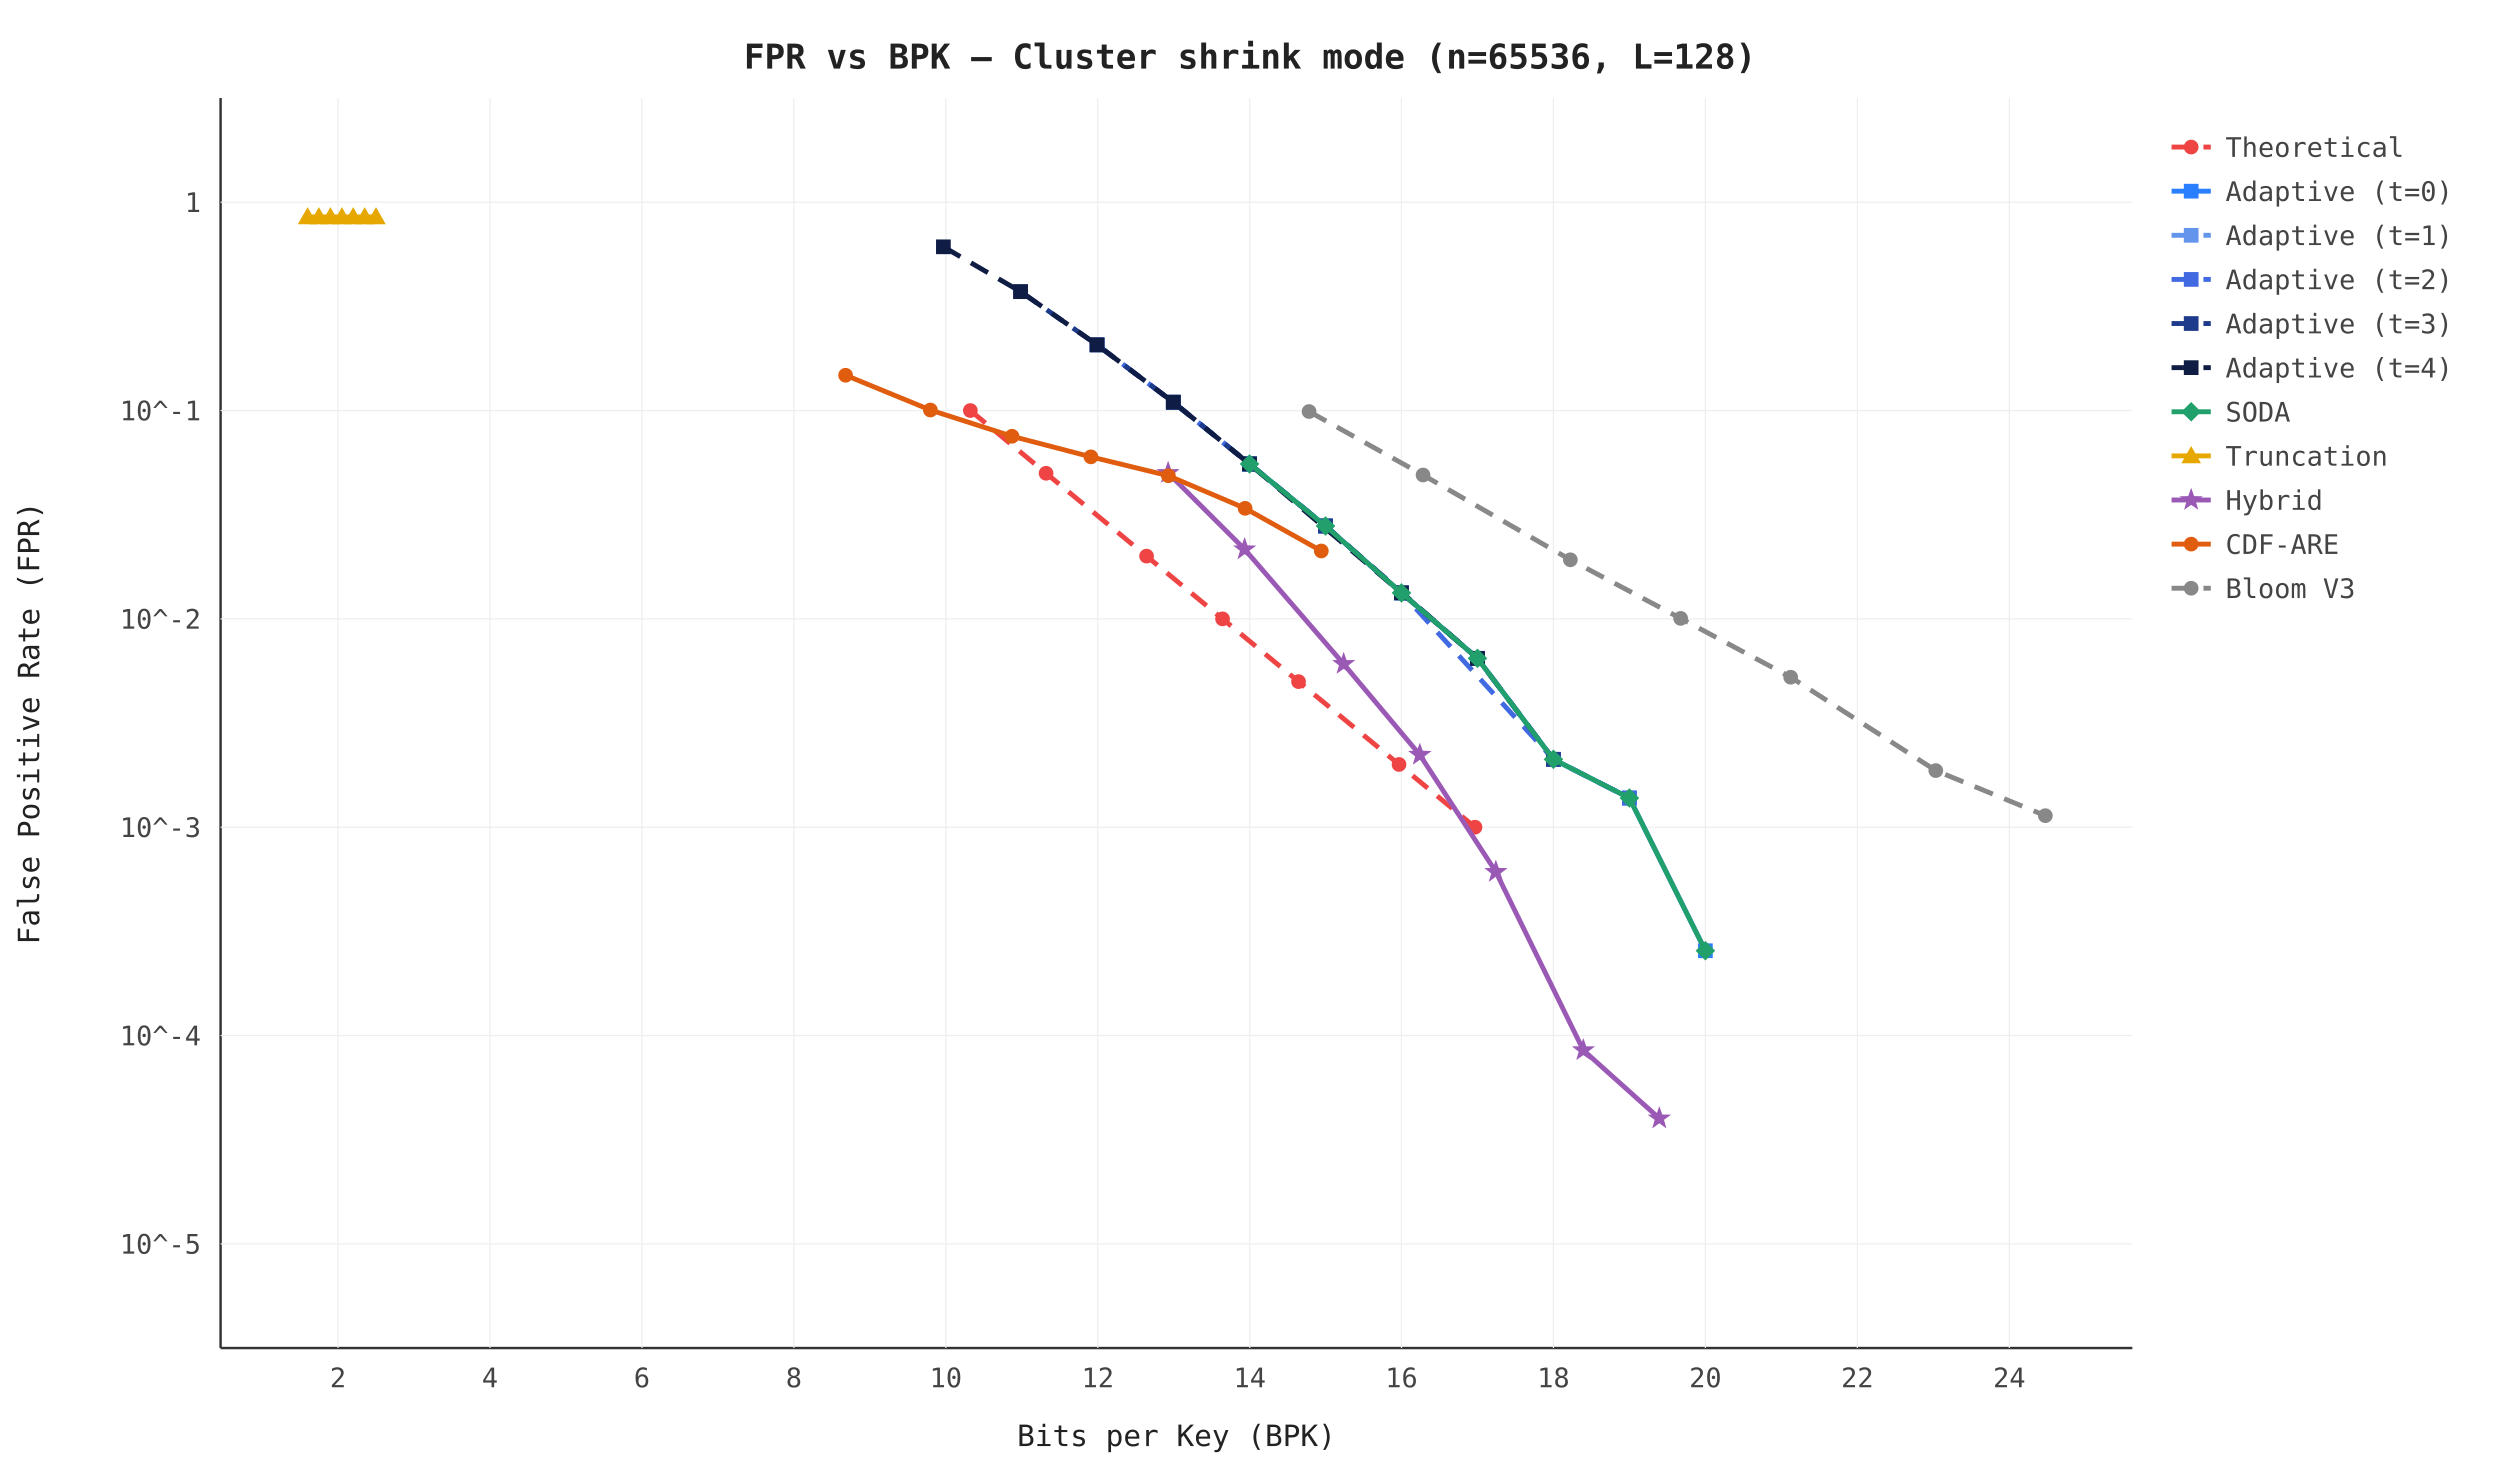
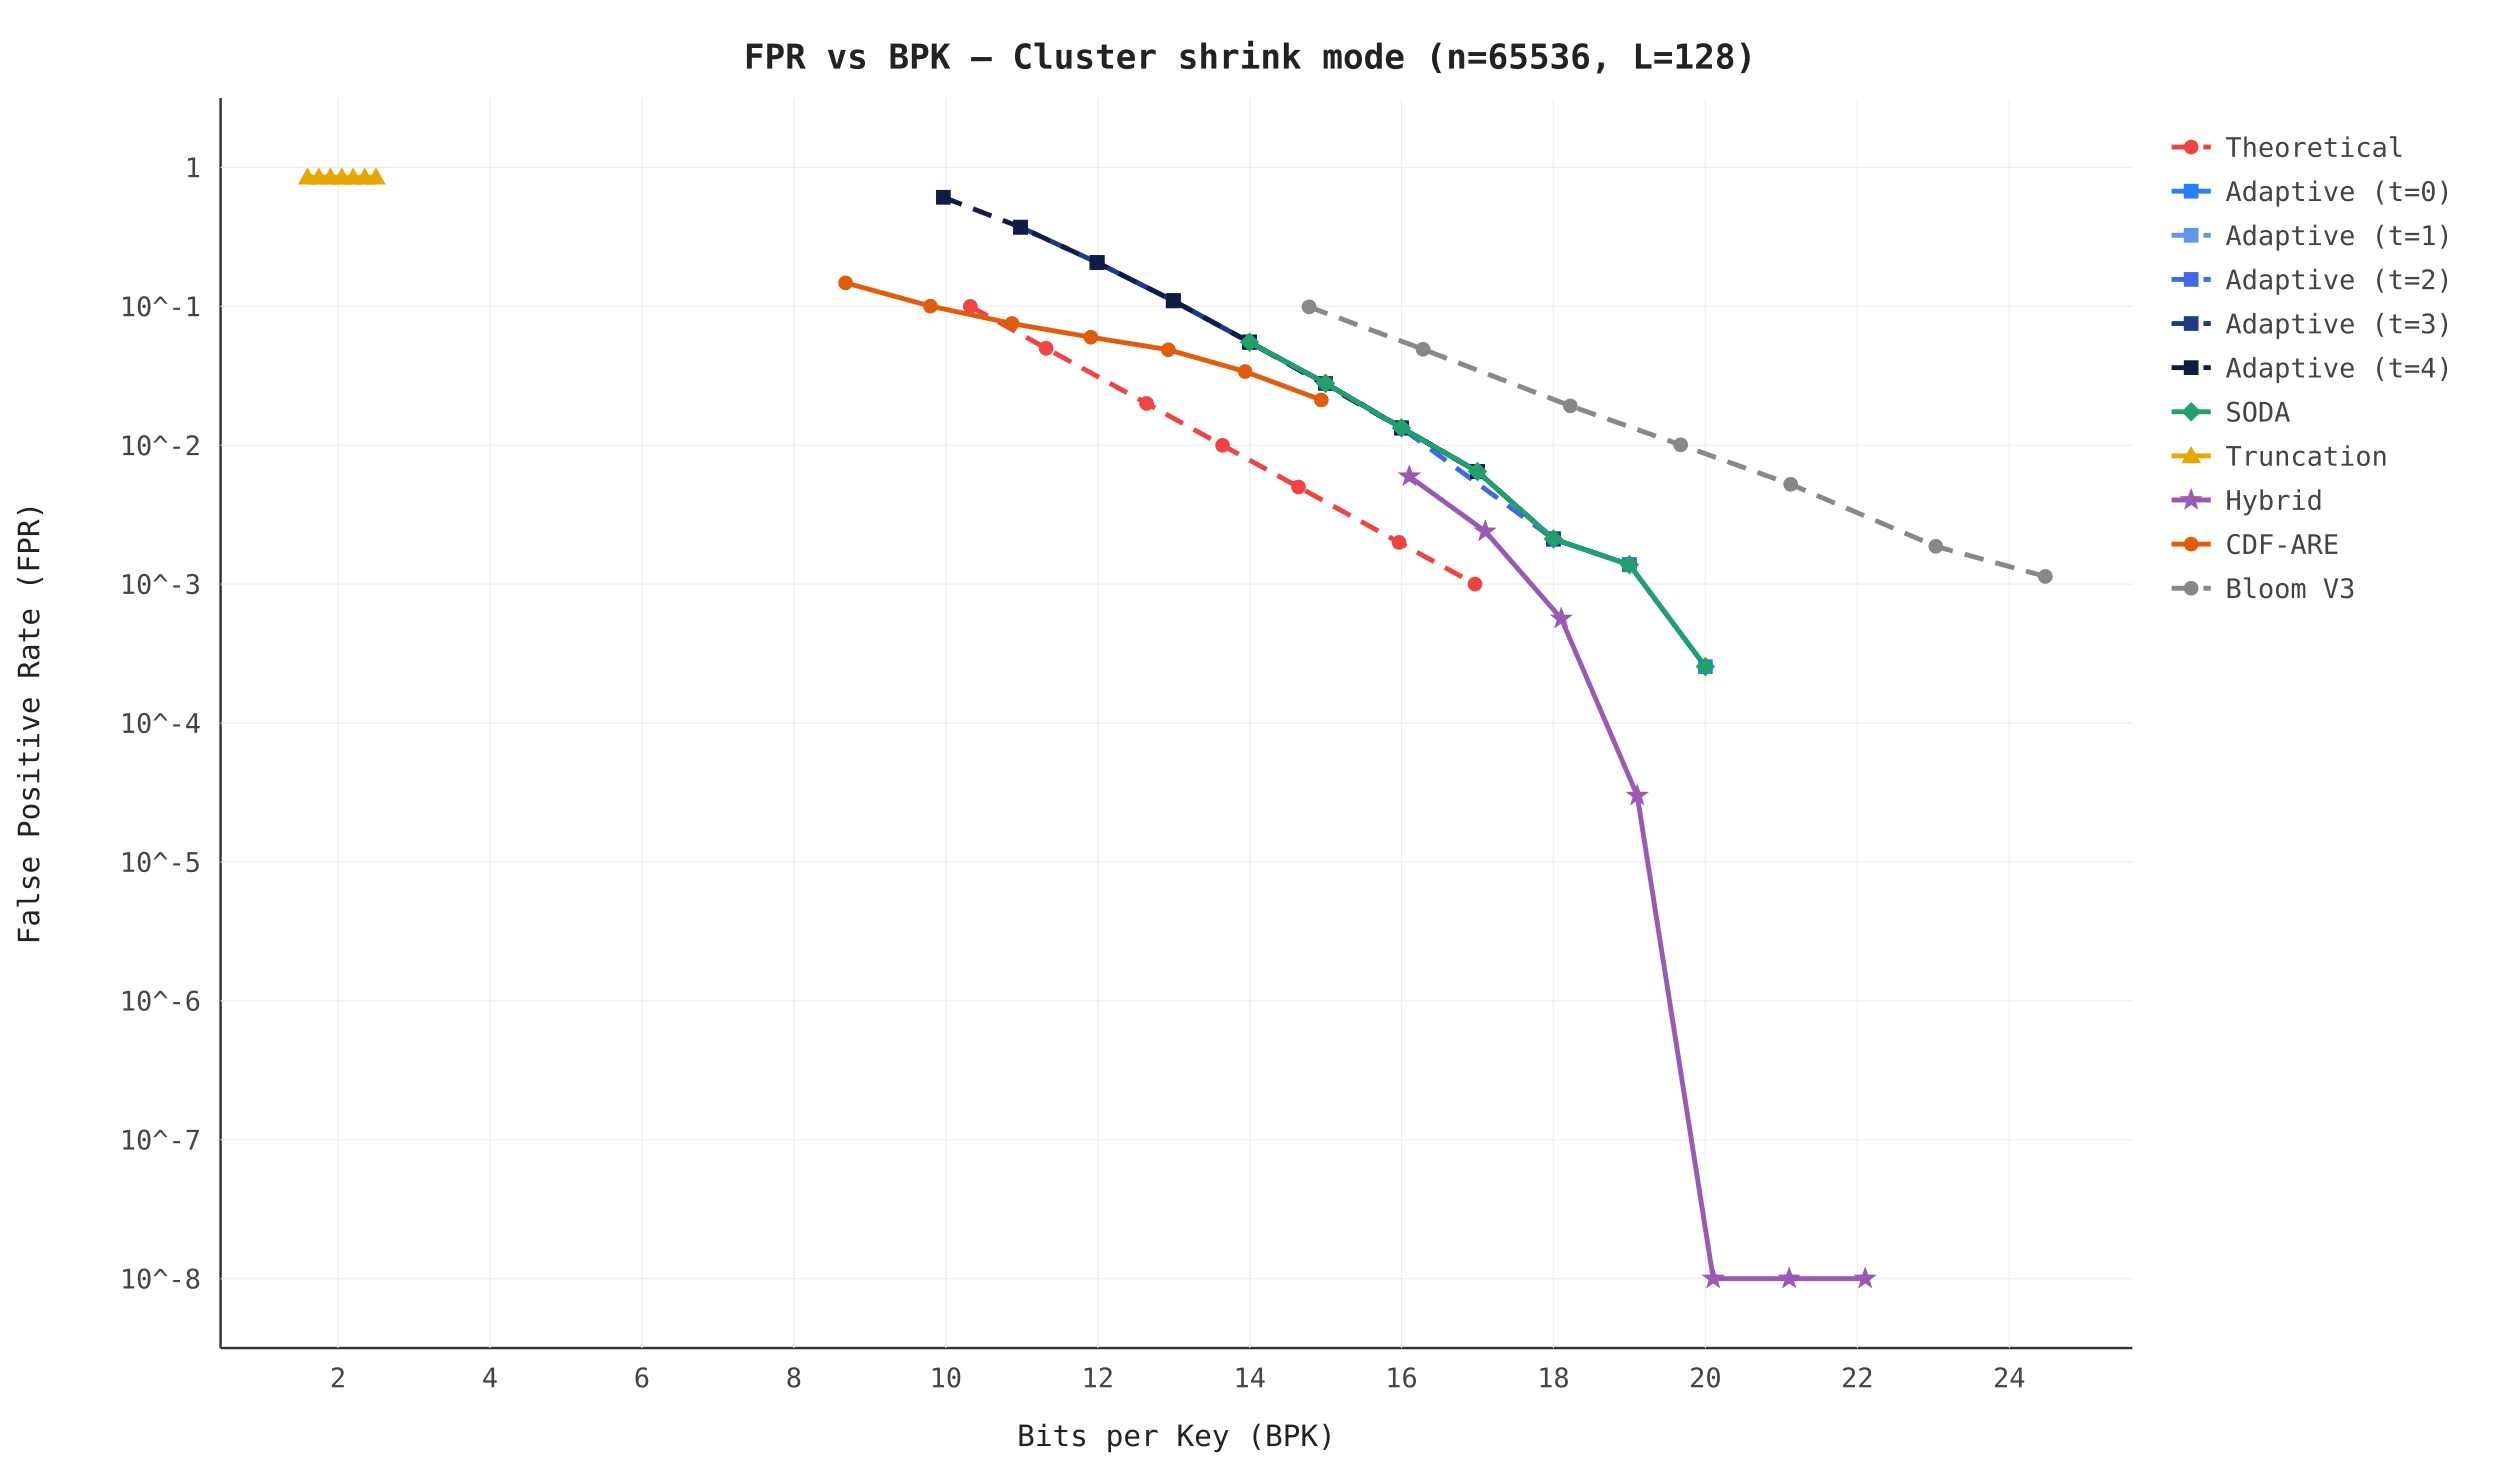
<svg xmlns="http://www.w3.org/2000/svg" width="1020" height="600" viewBox="0 0 1020 600">
  <style>text{font-family:Menlo,Monaco,monospace;font-size:12px;fill:#222} .axis{stroke:#333;stroke-width:1} .grid{stroke:#eee;stroke-width:0.5} .label{font-size:11px;fill:#444}</style>
  <text x="510" y="28" text-anchor="middle" style="font-size:14px;font-weight:bold">FPR vs BPK — Cluster shrink mode (n=65536, L=128)</text>
  <line class="axis" x1="90.0" y1="550.0" x2="870.0" y2="550.0" />
  <line class="axis" x1="90.0" y1="40.0" x2="90.0" y2="550.0" />
-   <line class="grid" x1="90.0" y1="507.5" x2="870.0" y2="507.5" />
-   <text class="label" x="82.0" y="511.5" text-anchor="end">10^-5</text>
-   <line class="grid" x1="90.0" y1="422.5" x2="870.0" y2="422.5" />
-   <text class="label" x="82.0" y="426.5" text-anchor="end">10^-4</text>
-   <line class="grid" x1="90.0" y1="337.5" x2="870.0" y2="337.5" />
-   <text class="label" x="82.0" y="341.5" text-anchor="end">10^-3</text>
-   <line class="grid" x1="90.0" y1="252.5" x2="870.0" y2="252.5" />
-   <text class="label" x="82.0" y="256.5" text-anchor="end">10^-2</text>
-   <line class="grid" x1="90.0" y1="167.5" x2="870.0" y2="167.5" />
-   <text class="label" x="82.0" y="171.5" text-anchor="end">10^-1</text>
-   <line class="grid" x1="90.0" y1="82.5" x2="870.0" y2="82.5" />
-   <text class="label" x="82.0" y="86.5" text-anchor="end">1</text>
+   <line class="grid" x1="90.0" y1="521.7" x2="870.0" y2="521.7" />
+   <text class="label" x="82.0" y="525.7" text-anchor="end">10^-8</text>
+   <line class="grid" x1="90.0" y1="465.0" x2="870.0" y2="465.0" />
+   <text class="label" x="82.0" y="469.0" text-anchor="end">10^-7</text>
+   <line class="grid" x1="90.0" y1="408.3" x2="870.0" y2="408.3" />
+   <text class="label" x="82.0" y="412.3" text-anchor="end">10^-6</text>
+   <line class="grid" x1="90.0" y1="351.7" x2="870.0" y2="351.7" />
+   <text class="label" x="82.0" y="355.7" text-anchor="end">10^-5</text>
+   <line class="grid" x1="90.0" y1="295.0" x2="870.0" y2="295.0" />
+   <text class="label" x="82.0" y="299.0" text-anchor="end">10^-4</text>
+   <line class="grid" x1="90.0" y1="238.3" x2="870.0" y2="238.3" />
+   <text class="label" x="82.0" y="242.3" text-anchor="end">10^-3</text>
+   <line class="grid" x1="90.0" y1="181.7" x2="870.0" y2="181.7" />
+   <text class="label" x="82.0" y="185.7" text-anchor="end">10^-2</text>
+   <line class="grid" x1="90.0" y1="125.0" x2="870.0" y2="125.0" />
+   <text class="label" x="82.0" y="129.0" text-anchor="end">10^-1</text>
+   <line class="grid" x1="90.0" y1="68.3" x2="870.0" y2="68.3" />
+   <text class="label" x="82.0" y="72.3" text-anchor="end">1</text>
  <line class="grid" x1="137.9" y1="40.0" x2="137.9" y2="550.0" />
  <text class="label" x="137.9" y="566.0" text-anchor="middle">2</text>
  <line class="grid" x1="199.9" y1="40.0" x2="199.9" y2="550.0" />
  <text class="label" x="199.9" y="566.0" text-anchor="middle">4</text>
  <line class="grid" x1="261.9" y1="40.0" x2="261.9" y2="550.0" />
  <text class="label" x="261.9" y="566.0" text-anchor="middle">6</text>
  <line class="grid" x1="323.9" y1="40.0" x2="323.9" y2="550.0" />
  <text class="label" x="323.9" y="566.0" text-anchor="middle">8</text>
  <line class="grid" x1="385.9" y1="40.0" x2="385.9" y2="550.0" />
  <text class="label" x="385.9" y="566.0" text-anchor="middle">10</text>
  <line class="grid" x1="447.9" y1="40.0" x2="447.9" y2="550.0" />
  <text class="label" x="447.9" y="566.0" text-anchor="middle">12</text>
  <line class="grid" x1="509.9" y1="40.0" x2="509.9" y2="550.0" />
  <text class="label" x="509.9" y="566.0" text-anchor="middle">14</text>
  <line class="grid" x1="571.8" y1="40.0" x2="571.8" y2="550.0" />
  <text class="label" x="571.8" y="566.0" text-anchor="middle">16</text>
  <line class="grid" x1="633.8" y1="40.0" x2="633.8" y2="550.0" />
  <text class="label" x="633.8" y="566.0" text-anchor="middle">18</text>
  <line class="grid" x1="695.8" y1="40.0" x2="695.8" y2="550.0" />
  <text class="label" x="695.8" y="566.0" text-anchor="middle">20</text>
  <line class="grid" x1="757.8" y1="40.0" x2="757.8" y2="550.0" />
  <text class="label" x="757.8" y="566.0" text-anchor="middle">22</text>
  <line class="grid" x1="819.8" y1="40.0" x2="819.8" y2="550.0" />
  <text class="label" x="819.8" y="566.0" text-anchor="middle">24</text>
-   <polyline fill="none" stroke="#ef4444" stroke-width="2" stroke-dasharray="8,5" points="395.9,167.5 426.8,193.1 467.8,226.9 498.8,252.5 529.8,278.1 570.8,311.9 601.8,337.5" />
-   <circle cx="395.9" cy="167.5" r="3" fill="#ef4444" />
-   <circle cx="426.8" cy="193.1" r="3" fill="#ef4444" />
-   <circle cx="467.8" cy="226.9" r="3" fill="#ef4444" />
-   <circle cx="498.8" cy="252.5" r="3" fill="#ef4444" />
-   <circle cx="529.8" cy="278.1" r="3" fill="#ef4444" />
-   <circle cx="570.8" cy="311.9" r="3" fill="#ef4444" />
-   <circle cx="601.8" cy="337.5" r="3" fill="#ef4444" />
-   <polyline fill="none" stroke="#2a7fff" stroke-width="2" points="509.8,189.3 540.8,214.6 571.8,241.9 602.8,268.6 633.8,309.8 664.8,325.6 695.8,387.9" />
-   <rect x="506.8" y="186.3" width="6" height="6" fill="#2a7fff" />
-   <rect x="537.8" y="211.6" width="6" height="6" fill="#2a7fff" />
-   <rect x="568.8" y="238.9" width="6" height="6" fill="#2a7fff" />
-   <rect x="599.8" y="265.6" width="6" height="6" fill="#2a7fff" />
-   <rect x="630.8" y="306.8" width="6" height="6" fill="#2a7fff" />
-   <rect x="661.8" y="322.6" width="6" height="6" fill="#2a7fff" />
-   <rect x="692.8" y="384.9" width="6" height="6" fill="#2a7fff" />
-   <polyline fill="none" stroke="#6495ED" stroke-width="2" stroke-dasharray="8,5" points="478.7,164.1 509.8,189.3 540.8,214.6 571.8,241.9 602.8,268.6 633.8,309.8 664.8,325.6" />
-   <rect x="475.7" y="161.1" width="6" height="6" fill="#6495ED" />
-   <rect x="506.8" y="186.3" width="6" height="6" fill="#6495ED" />
-   <rect x="537.8" y="211.6" width="6" height="6" fill="#6495ED" />
-   <rect x="568.8" y="238.9" width="6" height="6" fill="#6495ED" />
-   <rect x="599.8" y="265.6" width="6" height="6" fill="#6495ED" />
-   <rect x="630.8" y="306.8" width="6" height="6" fill="#6495ED" />
-   <rect x="661.8" y="322.6" width="6" height="6" fill="#6495ED" />
-   <polyline fill="none" stroke="#4169E1" stroke-width="2" stroke-dasharray="8,5" points="447.6,140.7 478.7,164.1 509.8,189.3 540.8,214.6 571.8,241.9 633.8,309.8 664.8,325.6" />
-   <rect x="444.6" y="137.7" width="6" height="6" fill="#4169E1" />
-   <rect x="475.7" y="161.1" width="6" height="6" fill="#4169E1" />
-   <rect x="506.8" y="186.3" width="6" height="6" fill="#4169E1" />
-   <rect x="537.8" y="211.6" width="6" height="6" fill="#4169E1" />
-   <rect x="568.8" y="238.9" width="6" height="6" fill="#4169E1" />
-   <rect x="630.8" y="306.8" width="6" height="6" fill="#4169E1" />
-   <rect x="661.8" y="322.6" width="6" height="6" fill="#4169E1" />
-   <polyline fill="none" stroke="#1E3A8A" stroke-width="2" stroke-dasharray="8,5" points="416.4,119.0 447.6,140.7 478.7,164.1 509.8,189.3 540.8,214.6 602.8,268.6 633.8,309.8" />
-   <rect x="413.4" y="116.0" width="6" height="6" fill="#1E3A8A" />
-   <rect x="444.6" y="137.7" width="6" height="6" fill="#1E3A8A" />
-   <rect x="475.7" y="161.1" width="6" height="6" fill="#1E3A8A" />
-   <rect x="506.8" y="186.3" width="6" height="6" fill="#1E3A8A" />
-   <rect x="537.8" y="211.6" width="6" height="6" fill="#1E3A8A" />
-   <rect x="599.8" y="265.6" width="6" height="6" fill="#1E3A8A" />
-   <rect x="630.8" y="306.8" width="6" height="6" fill="#1E3A8A" />
-   <polyline fill="none" stroke="#0F1D45" stroke-width="2" stroke-dasharray="8,5" points="384.9,100.7 416.4,119.0 447.6,140.7 478.7,164.1 509.8,189.3 571.8,241.9 602.8,268.6" />
-   <rect x="381.9" y="97.7" width="6" height="6" fill="#0F1D45" />
-   <rect x="413.4" y="116.0" width="6" height="6" fill="#0F1D45" />
-   <rect x="444.6" y="137.7" width="6" height="6" fill="#0F1D45" />
-   <rect x="475.7" y="161.1" width="6" height="6" fill="#0F1D45" />
-   <rect x="506.8" y="186.3" width="6" height="6" fill="#0F1D45" />
-   <rect x="568.8" y="238.9" width="6" height="6" fill="#0F1D45" />
-   <rect x="599.8" y="265.6" width="6" height="6" fill="#0F1D45" />
-   <polyline fill="none" stroke="#22a06b" stroke-width="2" points="509.8,189.3 540.8,214.6 571.8,241.9 602.8,268.6 633.8,309.8 664.8,325.6 695.8,387.9" />
-   <polygon points="509.8,185.3 513.8,189.3 509.8,193.3 505.8,189.3" fill="#22a06b" />
-   <polygon points="540.8,210.6 544.8,214.6 540.8,218.6 536.8,214.6" fill="#22a06b" />
-   <polygon points="571.8,237.9 575.8,241.9 571.8,245.9 567.8,241.9" fill="#22a06b" />
-   <polygon points="602.8,264.6 606.8,268.6 602.8,272.6 598.8,268.6" fill="#22a06b" />
-   <polygon points="633.8,305.8 637.8,309.8 633.8,313.8 629.8,309.8" fill="#22a06b" />
-   <polygon points="664.8,321.6 668.8,325.6 664.8,329.6 660.8,325.6" fill="#22a06b" />
-   <polygon points="695.8,383.9 699.8,387.9 695.8,391.9 691.8,387.9" fill="#22a06b" />
-   <polyline fill="none" stroke="#e6a800" stroke-width="2" points="125.5,88.5 130.1,88.5 134.8,88.5 139.5,88.5 144.1,88.5 148.8,88.5 153.4,88.5" />
-   <polygon points="125.5,84.5 129.5,91.5 121.5,91.5" fill="#e6a800" />
-   <polygon points="130.1,84.5 134.1,91.5 126.1,91.5" fill="#e6a800" />
-   <polygon points="134.8,84.5 138.8,91.5 130.8,91.5" fill="#e6a800" />
-   <polygon points="139.5,84.5 143.5,91.5 135.5,91.5" fill="#e6a800" />
-   <polygon points="144.1,84.5 148.1,91.5 140.1,91.5" fill="#e6a800" />
-   <polygon points="148.8,84.5 152.8,91.5 144.8,91.5" fill="#e6a800" />
-   <polygon points="153.4,84.5 157.4,91.5 149.4,91.5" fill="#e6a800" />
-   <polyline fill="none" stroke="#9b59b6" stroke-width="2" points="476.6,193.0 507.8,224.1 548.2,270.9 579.3,308.0 610.3,355.7 646.0,428.5 677.0,456.3" />
-   <polygon points="476.6,188.0 475.4,191.4 471.8,191.4 474.7,193.6 473.6,197.0 476.6,195.0 479.5,197.0 478.5,193.6 481.3,191.4 477.8,191.4" fill="#9b59b6" />
-   <polygon points="507.8,219.1 506.6,222.5 503.1,222.6 505.9,224.7 504.9,228.2 507.8,226.1 510.8,228.2 509.7,224.7 512.6,222.6 509.0,222.5" fill="#9b59b6" />
-   <polygon points="548.2,265.9 547.1,269.3 543.5,269.3 546.3,271.5 545.3,274.9 548.2,272.9 551.2,274.9 550.1,271.5 553.0,269.3 549.4,269.3" fill="#9b59b6" />
-   <polygon points="579.3,303.0 578.1,306.3 574.5,306.4 577.4,308.6 576.4,312.0 579.3,310.0 582.2,312.0 581.2,308.6 584.1,306.4 580.5,306.3" fill="#9b59b6" />
-   <polygon points="610.3,350.7 609.2,354.1 605.6,354.2 608.4,356.4 607.4,359.8 610.3,357.7 613.3,359.8 612.2,356.4 615.1,354.2 611.5,354.1" fill="#9b59b6" />
-   <polygon points="646.0,423.5 644.8,426.9 641.3,426.9 644.1,429.1 643.1,432.5 646.0,430.5 648.9,432.5 647.9,429.1 650.8,426.9 647.2,426.9" fill="#9b59b6" />
-   <polygon points="677.0,451.3 675.8,454.7 672.2,454.8 675.1,456.9 674.1,460.4 677.0,458.3 679.9,460.4 678.9,456.9 681.8,454.8 678.2,454.7" fill="#9b59b6" />
-   <polyline fill="none" stroke="#e05d10" stroke-width="2" points="345.0,153.1 379.6,167.3 412.9,178.0 445.1,186.4 476.7,194.1 508.0,207.4 539.1,224.8" />
-   <circle cx="345.0" cy="153.1" r="3" fill="#e05d10" />
-   <circle cx="379.6" cy="167.3" r="3" fill="#e05d10" />
-   <circle cx="412.9" cy="178.0" r="3" fill="#e05d10" />
-   <circle cx="445.1" cy="186.4" r="3" fill="#e05d10" />
-   <circle cx="476.7" cy="194.1" r="3" fill="#e05d10" />
-   <circle cx="508.0" cy="207.4" r="3" fill="#e05d10" />
-   <circle cx="539.1" cy="224.8" r="3" fill="#e05d10" />
-   <polyline fill="none" stroke="#888888" stroke-width="2" stroke-dasharray="8,5" points="534.1,167.9 580.6,193.8 640.7,228.4 685.7,252.3 730.6,276.3 789.8,314.4 834.5,332.8" />
-   <circle cx="534.1" cy="167.9" r="3" fill="#888888" />
-   <circle cx="580.6" cy="193.8" r="3" fill="#888888" />
-   <circle cx="640.7" cy="228.4" r="3" fill="#888888" />
-   <circle cx="685.7" cy="252.3" r="3" fill="#888888" />
-   <circle cx="730.6" cy="276.3" r="3" fill="#888888" />
-   <circle cx="789.8" cy="314.4" r="3" fill="#888888" />
-   <circle cx="834.5" cy="332.8" r="3" fill="#888888" />
+   <polyline fill="none" stroke="#ef4444" stroke-width="2" stroke-dasharray="8,5" points="395.9,125.0 426.8,142.1 467.8,164.6 498.8,181.7 529.8,198.7 570.8,221.3 601.8,238.3" />
+   <circle cx="395.9" cy="125.0" r="3" fill="#ef4444" />
+   <circle cx="426.8" cy="142.1" r="3" fill="#ef4444" />
+   <circle cx="467.8" cy="164.6" r="3" fill="#ef4444" />
+   <circle cx="498.8" cy="181.7" r="3" fill="#ef4444" />
+   <circle cx="529.8" cy="198.7" r="3" fill="#ef4444" />
+   <circle cx="570.8" cy="221.3" r="3" fill="#ef4444" />
+   <circle cx="601.8" cy="238.3" r="3" fill="#ef4444" />
+   <polyline fill="none" stroke="#2a7fff" stroke-width="2" points="509.8,139.6 540.8,156.4 571.8,174.6 602.8,192.4 633.8,219.9 664.8,230.4 695.8,272.0" />
+   <rect x="506.8" y="136.6" width="6" height="6" fill="#2a7fff" />
+   <rect x="537.8" y="153.4" width="6" height="6" fill="#2a7fff" />
+   <rect x="568.8" y="171.6" width="6" height="6" fill="#2a7fff" />
+   <rect x="599.8" y="189.4" width="6" height="6" fill="#2a7fff" />
+   <rect x="630.8" y="216.9" width="6" height="6" fill="#2a7fff" />
+   <rect x="661.8" y="227.4" width="6" height="6" fill="#2a7fff" />
+   <rect x="692.8" y="269.0" width="6" height="6" fill="#2a7fff" />
+   <polyline fill="none" stroke="#6495ED" stroke-width="2" stroke-dasharray="8,5" points="478.7,122.7 509.8,139.6 540.8,156.4 571.8,174.6 602.8,192.4 633.8,219.9 664.8,230.4" />
+   <rect x="475.7" y="119.7" width="6" height="6" fill="#6495ED" />
+   <rect x="506.8" y="136.6" width="6" height="6" fill="#6495ED" />
+   <rect x="537.8" y="153.4" width="6" height="6" fill="#6495ED" />
+   <rect x="568.8" y="171.6" width="6" height="6" fill="#6495ED" />
+   <rect x="599.8" y="189.4" width="6" height="6" fill="#6495ED" />
+   <rect x="630.8" y="216.9" width="6" height="6" fill="#6495ED" />
+   <rect x="661.8" y="227.4" width="6" height="6" fill="#6495ED" />
+   <polyline fill="none" stroke="#4169E1" stroke-width="2" stroke-dasharray="8,5" points="447.6,107.1 478.7,122.7 509.8,139.6 540.8,156.4 571.8,174.6 633.8,219.9 664.8,230.4" />
+   <rect x="444.6" y="104.1" width="6" height="6" fill="#4169E1" />
+   <rect x="475.7" y="119.7" width="6" height="6" fill="#4169E1" />
+   <rect x="506.8" y="136.6" width="6" height="6" fill="#4169E1" />
+   <rect x="537.8" y="153.4" width="6" height="6" fill="#4169E1" />
+   <rect x="568.8" y="171.6" width="6" height="6" fill="#4169E1" />
+   <rect x="630.8" y="216.9" width="6" height="6" fill="#4169E1" />
+   <rect x="661.8" y="227.4" width="6" height="6" fill="#4169E1" />
+   <polyline fill="none" stroke="#1E3A8A" stroke-width="2" stroke-dasharray="8,5" points="416.4,92.7 447.6,107.1 478.7,122.7 509.8,139.6 540.8,156.4 602.8,192.4 633.8,219.9" />
+   <rect x="413.4" y="89.7" width="6" height="6" fill="#1E3A8A" />
+   <rect x="444.6" y="104.1" width="6" height="6" fill="#1E3A8A" />
+   <rect x="475.7" y="119.7" width="6" height="6" fill="#1E3A8A" />
+   <rect x="506.8" y="136.6" width="6" height="6" fill="#1E3A8A" />
+   <rect x="537.8" y="153.4" width="6" height="6" fill="#1E3A8A" />
+   <rect x="599.8" y="189.4" width="6" height="6" fill="#1E3A8A" />
+   <rect x="630.8" y="216.9" width="6" height="6" fill="#1E3A8A" />
+   <polyline fill="none" stroke="#0F1D45" stroke-width="2" stroke-dasharray="8,5" points="384.9,80.5 416.4,92.7 447.6,107.1 478.7,122.7 509.8,139.6 571.8,174.6 602.8,192.4" />
+   <rect x="381.9" y="77.5" width="6" height="6" fill="#0F1D45" />
+   <rect x="413.4" y="89.7" width="6" height="6" fill="#0F1D45" />
+   <rect x="444.6" y="104.1" width="6" height="6" fill="#0F1D45" />
+   <rect x="475.7" y="119.7" width="6" height="6" fill="#0F1D45" />
+   <rect x="506.8" y="136.6" width="6" height="6" fill="#0F1D45" />
+   <rect x="568.8" y="171.6" width="6" height="6" fill="#0F1D45" />
+   <rect x="599.8" y="189.4" width="6" height="6" fill="#0F1D45" />
+   <polyline fill="none" stroke="#22a06b" stroke-width="2" points="509.8,139.6 540.8,156.4 571.8,174.6 602.8,192.4 633.8,219.9 664.8,230.4 695.8,272.0" />
+   <polygon points="509.8,135.6 513.8,139.6 509.8,143.6 505.8,139.6" fill="#22a06b" />
+   <polygon points="540.8,152.4 544.8,156.4 540.8,160.4 536.8,156.4" fill="#22a06b" />
+   <polygon points="571.8,170.6 575.8,174.6 571.8,178.6 567.8,174.6" fill="#22a06b" />
+   <polygon points="602.8,188.4 606.8,192.4 602.8,196.4 598.8,192.4" fill="#22a06b" />
+   <polygon points="633.8,215.9 637.8,219.9 633.8,223.9 629.8,219.9" fill="#22a06b" />
+   <polygon points="664.8,226.4 668.8,230.4 664.8,234.4 660.8,230.4" fill="#22a06b" />
+   <polygon points="695.8,268.0 699.8,272.0 695.8,276.0 691.8,272.0" fill="#22a06b" />
+   <polyline fill="none" stroke="#e6a800" stroke-width="2" points="125.5,72.3 130.1,72.3 134.8,72.3 139.5,72.3 144.1,72.3 148.8,72.3 153.4,72.3" />
+   <polygon points="125.5,68.3 129.5,75.3 121.5,75.3" fill="#e6a800" />
+   <polygon points="130.1,68.3 134.1,75.3 126.1,75.3" fill="#e6a800" />
+   <polygon points="134.8,68.3 138.8,75.3 130.8,75.3" fill="#e6a800" />
+   <polygon points="139.5,68.3 143.5,75.3 135.5,75.3" fill="#e6a800" />
+   <polygon points="144.1,68.3 148.1,75.3 140.1,75.3" fill="#e6a800" />
+   <polygon points="148.8,68.3 152.8,75.3 144.8,75.3" fill="#e6a800" />
+   <polygon points="153.4,68.3 157.4,75.3 149.4,75.3" fill="#e6a800" />
+   <polyline fill="none" stroke="#9b59b6" stroke-width="2" points="575.0,194.4 606.0,216.8 637.0,252.4 668.0,324.6 699.0,521.7 730.0,521.7 761.0,521.7" />
+   <polygon points="575.0,189.4 573.8,192.7 570.2,192.8 573.1,195.0 572.1,198.4 575.0,196.4 577.9,198.4 576.9,195.0 579.8,192.8 576.2,192.7" fill="#9b59b6" />
+   <polygon points="606.0,211.8 604.8,215.2 601.2,215.3 604.1,217.4 603.1,220.9 606.0,218.8 608.9,220.9 607.9,217.4 610.7,215.3 607.2,215.2" fill="#9b59b6" />
+   <polygon points="637.0,247.4 635.8,250.8 632.3,250.8 635.1,253.0 634.1,256.4 637.0,254.4 639.9,256.4 638.9,253.0 641.8,250.8 638.2,250.8" fill="#9b59b6" />
+   <polygon points="668.0,319.6 666.8,323.0 663.2,323.1 666.1,325.2 665.1,328.7 668.0,326.6 670.9,328.7 669.9,325.2 672.8,323.1 669.2,323.0" fill="#9b59b6" />
+   <polygon points="699.0,516.7 697.8,520.0 694.2,520.1 697.1,522.3 696.1,525.7 699.0,523.7 701.9,525.7 700.9,522.3 703.8,520.1 700.2,520.0" fill="#9b59b6" />
+   <polygon points="730.0,516.7 728.8,520.0 725.2,520.1 728.1,522.3 727.1,525.7 730.0,523.7 732.9,525.7 731.9,522.3 734.7,520.1 731.2,520.0" fill="#9b59b6" />
+   <polygon points="761.0,516.7 759.8,520.0 756.2,520.1 759.1,522.3 758.1,525.7 761.0,523.7 763.9,525.7 762.9,522.3 765.7,520.1 762.2,520.0" fill="#9b59b6" />
+   <polyline fill="none" stroke="#e05d10" stroke-width="2" points="345.0,115.4 379.6,124.9 412.9,132.0 445.1,137.6 476.7,142.7 508.0,151.6 539.1,163.2" />
+   <circle cx="345.0" cy="115.4" r="3" fill="#e05d10" />
+   <circle cx="379.6" cy="124.9" r="3" fill="#e05d10" />
+   <circle cx="412.9" cy="132.0" r="3" fill="#e05d10" />
+   <circle cx="445.1" cy="137.6" r="3" fill="#e05d10" />
+   <circle cx="476.7" cy="142.7" r="3" fill="#e05d10" />
+   <circle cx="508.0" cy="151.6" r="3" fill="#e05d10" />
+   <circle cx="539.1" cy="163.2" r="3" fill="#e05d10" />
+   <polyline fill="none" stroke="#888888" stroke-width="2" stroke-dasharray="8,5" points="534.1,125.2 580.6,142.5 640.7,165.6 685.7,181.5 730.6,197.6 789.8,222.9 834.5,235.2" />
+   <circle cx="534.1" cy="125.2" r="3" fill="#888888" />
+   <circle cx="580.6" cy="142.5" r="3" fill="#888888" />
+   <circle cx="640.7" cy="165.6" r="3" fill="#888888" />
+   <circle cx="685.7" cy="181.5" r="3" fill="#888888" />
+   <circle cx="730.6" cy="197.6" r="3" fill="#888888" />
+   <circle cx="789.8" cy="222.9" r="3" fill="#888888" />
+   <circle cx="834.5" cy="235.2" r="3" fill="#888888" />
  <line x1="886" y1="60" x2="902" y2="60" stroke="#ef4444" stroke-width="2" stroke-dasharray="8,5" />
  <circle cx="894.0" cy="60.0" r="3" fill="#ef4444" />
  <text class="label" x="908" y="64">Theoretical</text>
  <line x1="886" y1="78" x2="902" y2="78" stroke="#2a7fff" stroke-width="2" />
  <rect x="891.0" y="75.0" width="6" height="6" fill="#2a7fff" />
  <text class="label" x="908" y="82">Adaptive (t=0)</text>
  <line x1="886" y1="96" x2="902" y2="96" stroke="#6495ED" stroke-width="2" stroke-dasharray="8,5" />
  <rect x="891.0" y="93.0" width="6" height="6" fill="#6495ED" />
  <text class="label" x="908" y="100">Adaptive (t=1)</text>
  <line x1="886" y1="114" x2="902" y2="114" stroke="#4169E1" stroke-width="2" stroke-dasharray="8,5" />
  <rect x="891.0" y="111.0" width="6" height="6" fill="#4169E1" />
  <text class="label" x="908" y="118">Adaptive (t=2)</text>
  <line x1="886" y1="132" x2="902" y2="132" stroke="#1E3A8A" stroke-width="2" stroke-dasharray="8,5" />
  <rect x="891.0" y="129.0" width="6" height="6" fill="#1E3A8A" />
  <text class="label" x="908" y="136">Adaptive (t=3)</text>
  <line x1="886" y1="150" x2="902" y2="150" stroke="#0F1D45" stroke-width="2" stroke-dasharray="8,5" />
  <rect x="891.0" y="147.0" width="6" height="6" fill="#0F1D45" />
  <text class="label" x="908" y="154">Adaptive (t=4)</text>
  <line x1="886" y1="168" x2="902" y2="168" stroke="#22a06b" stroke-width="2" />
  <polygon points="894.0,164.0 898.0,168.0 894.0,172.0 890.0,168.0" fill="#22a06b" />
  <text class="label" x="908" y="172">SODA</text>
  <line x1="886" y1="186" x2="902" y2="186" stroke="#e6a800" stroke-width="2" />
  <polygon points="894.0,182.0 898.0,189.0 890.0,189.0" fill="#e6a800" />
  <text class="label" x="908" y="190">Truncation</text>
  <line x1="886" y1="204" x2="902" y2="204" stroke="#9b59b6" stroke-width="2" />
  <polygon points="894.0,199.0 892.8,202.4 889.2,202.5 892.1,204.6 891.1,208.0 894.0,206.0 896.9,208.0 895.9,204.6 898.8,202.5 895.2,202.4" fill="#9b59b6" />
  <text class="label" x="908" y="208">Hybrid</text>
  <line x1="886" y1="222" x2="902" y2="222" stroke="#e05d10" stroke-width="2" />
  <circle cx="894.0" cy="222.0" r="3" fill="#e05d10" />
  <text class="label" x="908" y="226">CDF-ARE</text>
  <line x1="886" y1="240" x2="902" y2="240" stroke="#888888" stroke-width="2" stroke-dasharray="8,5" />
  <circle cx="894.0" cy="240.0" r="3" fill="#888888" />
  <text class="label" x="908" y="244">Bloom V3</text>
  <text x="480" y="590" text-anchor="middle">Bits per Key (BPK)</text>
  <text transform="translate(16,295) rotate(-90)" text-anchor="middle">False Positive Rate (FPR)</text>
</svg>
